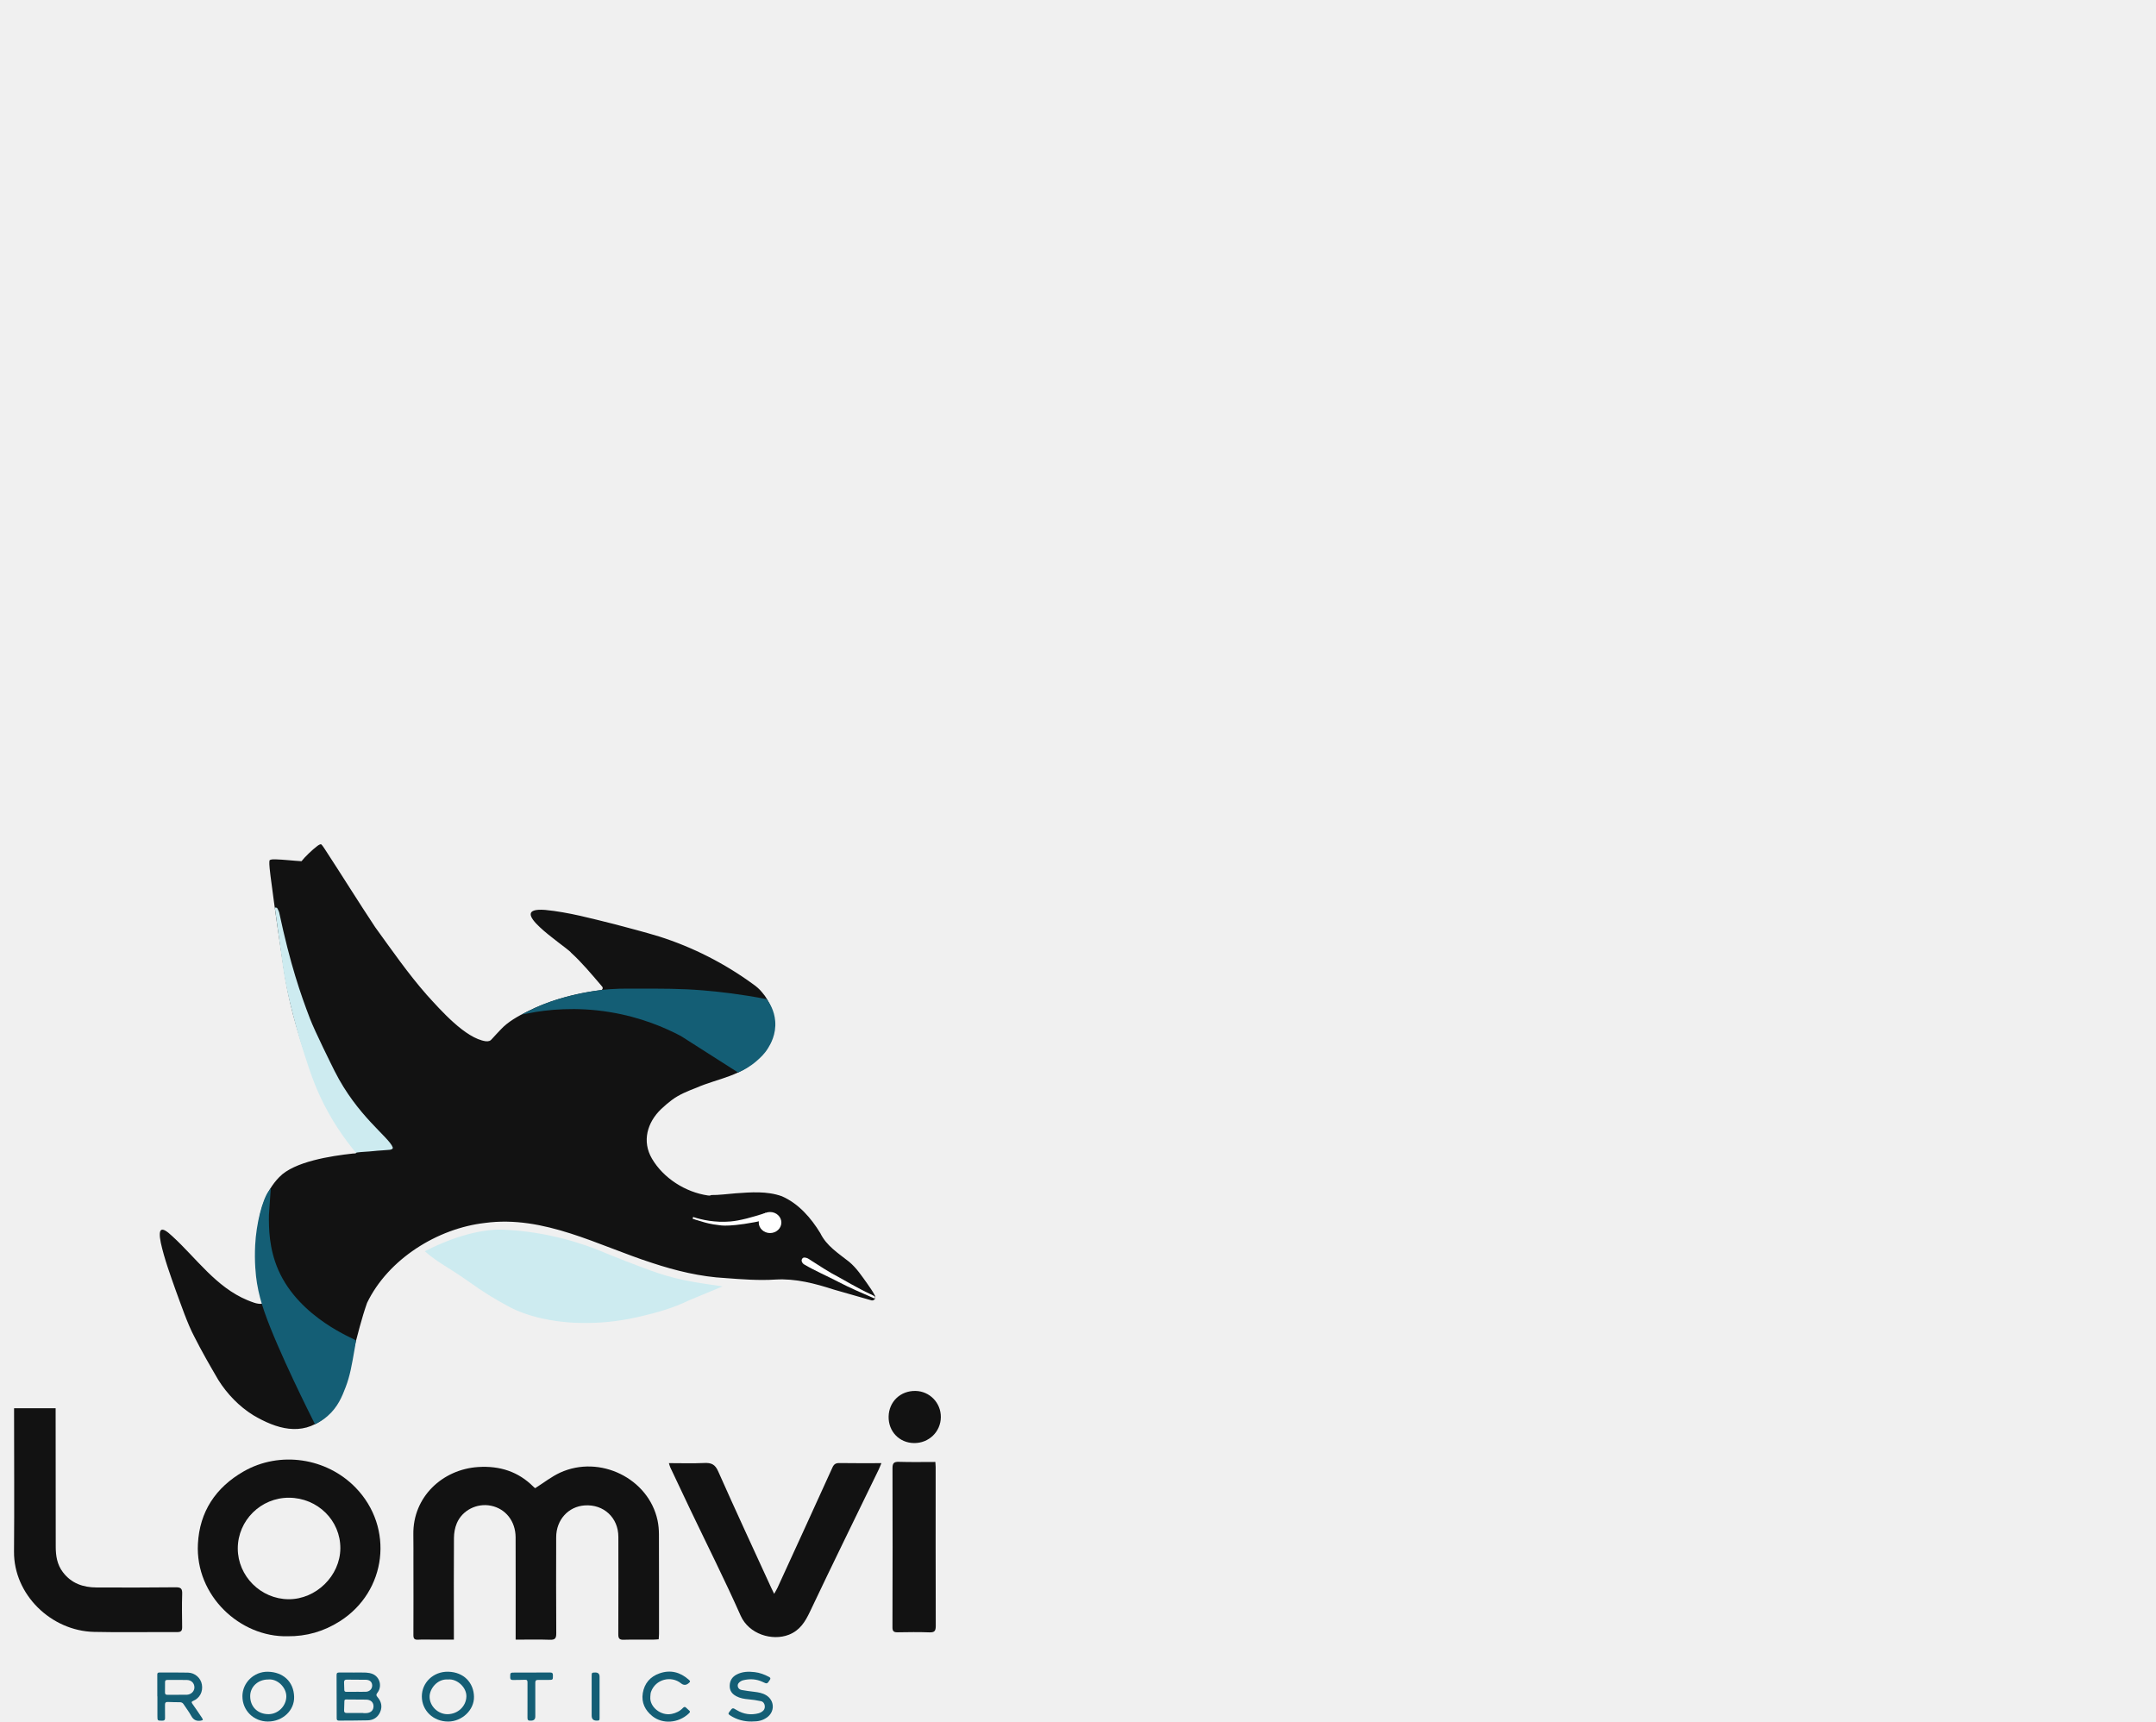
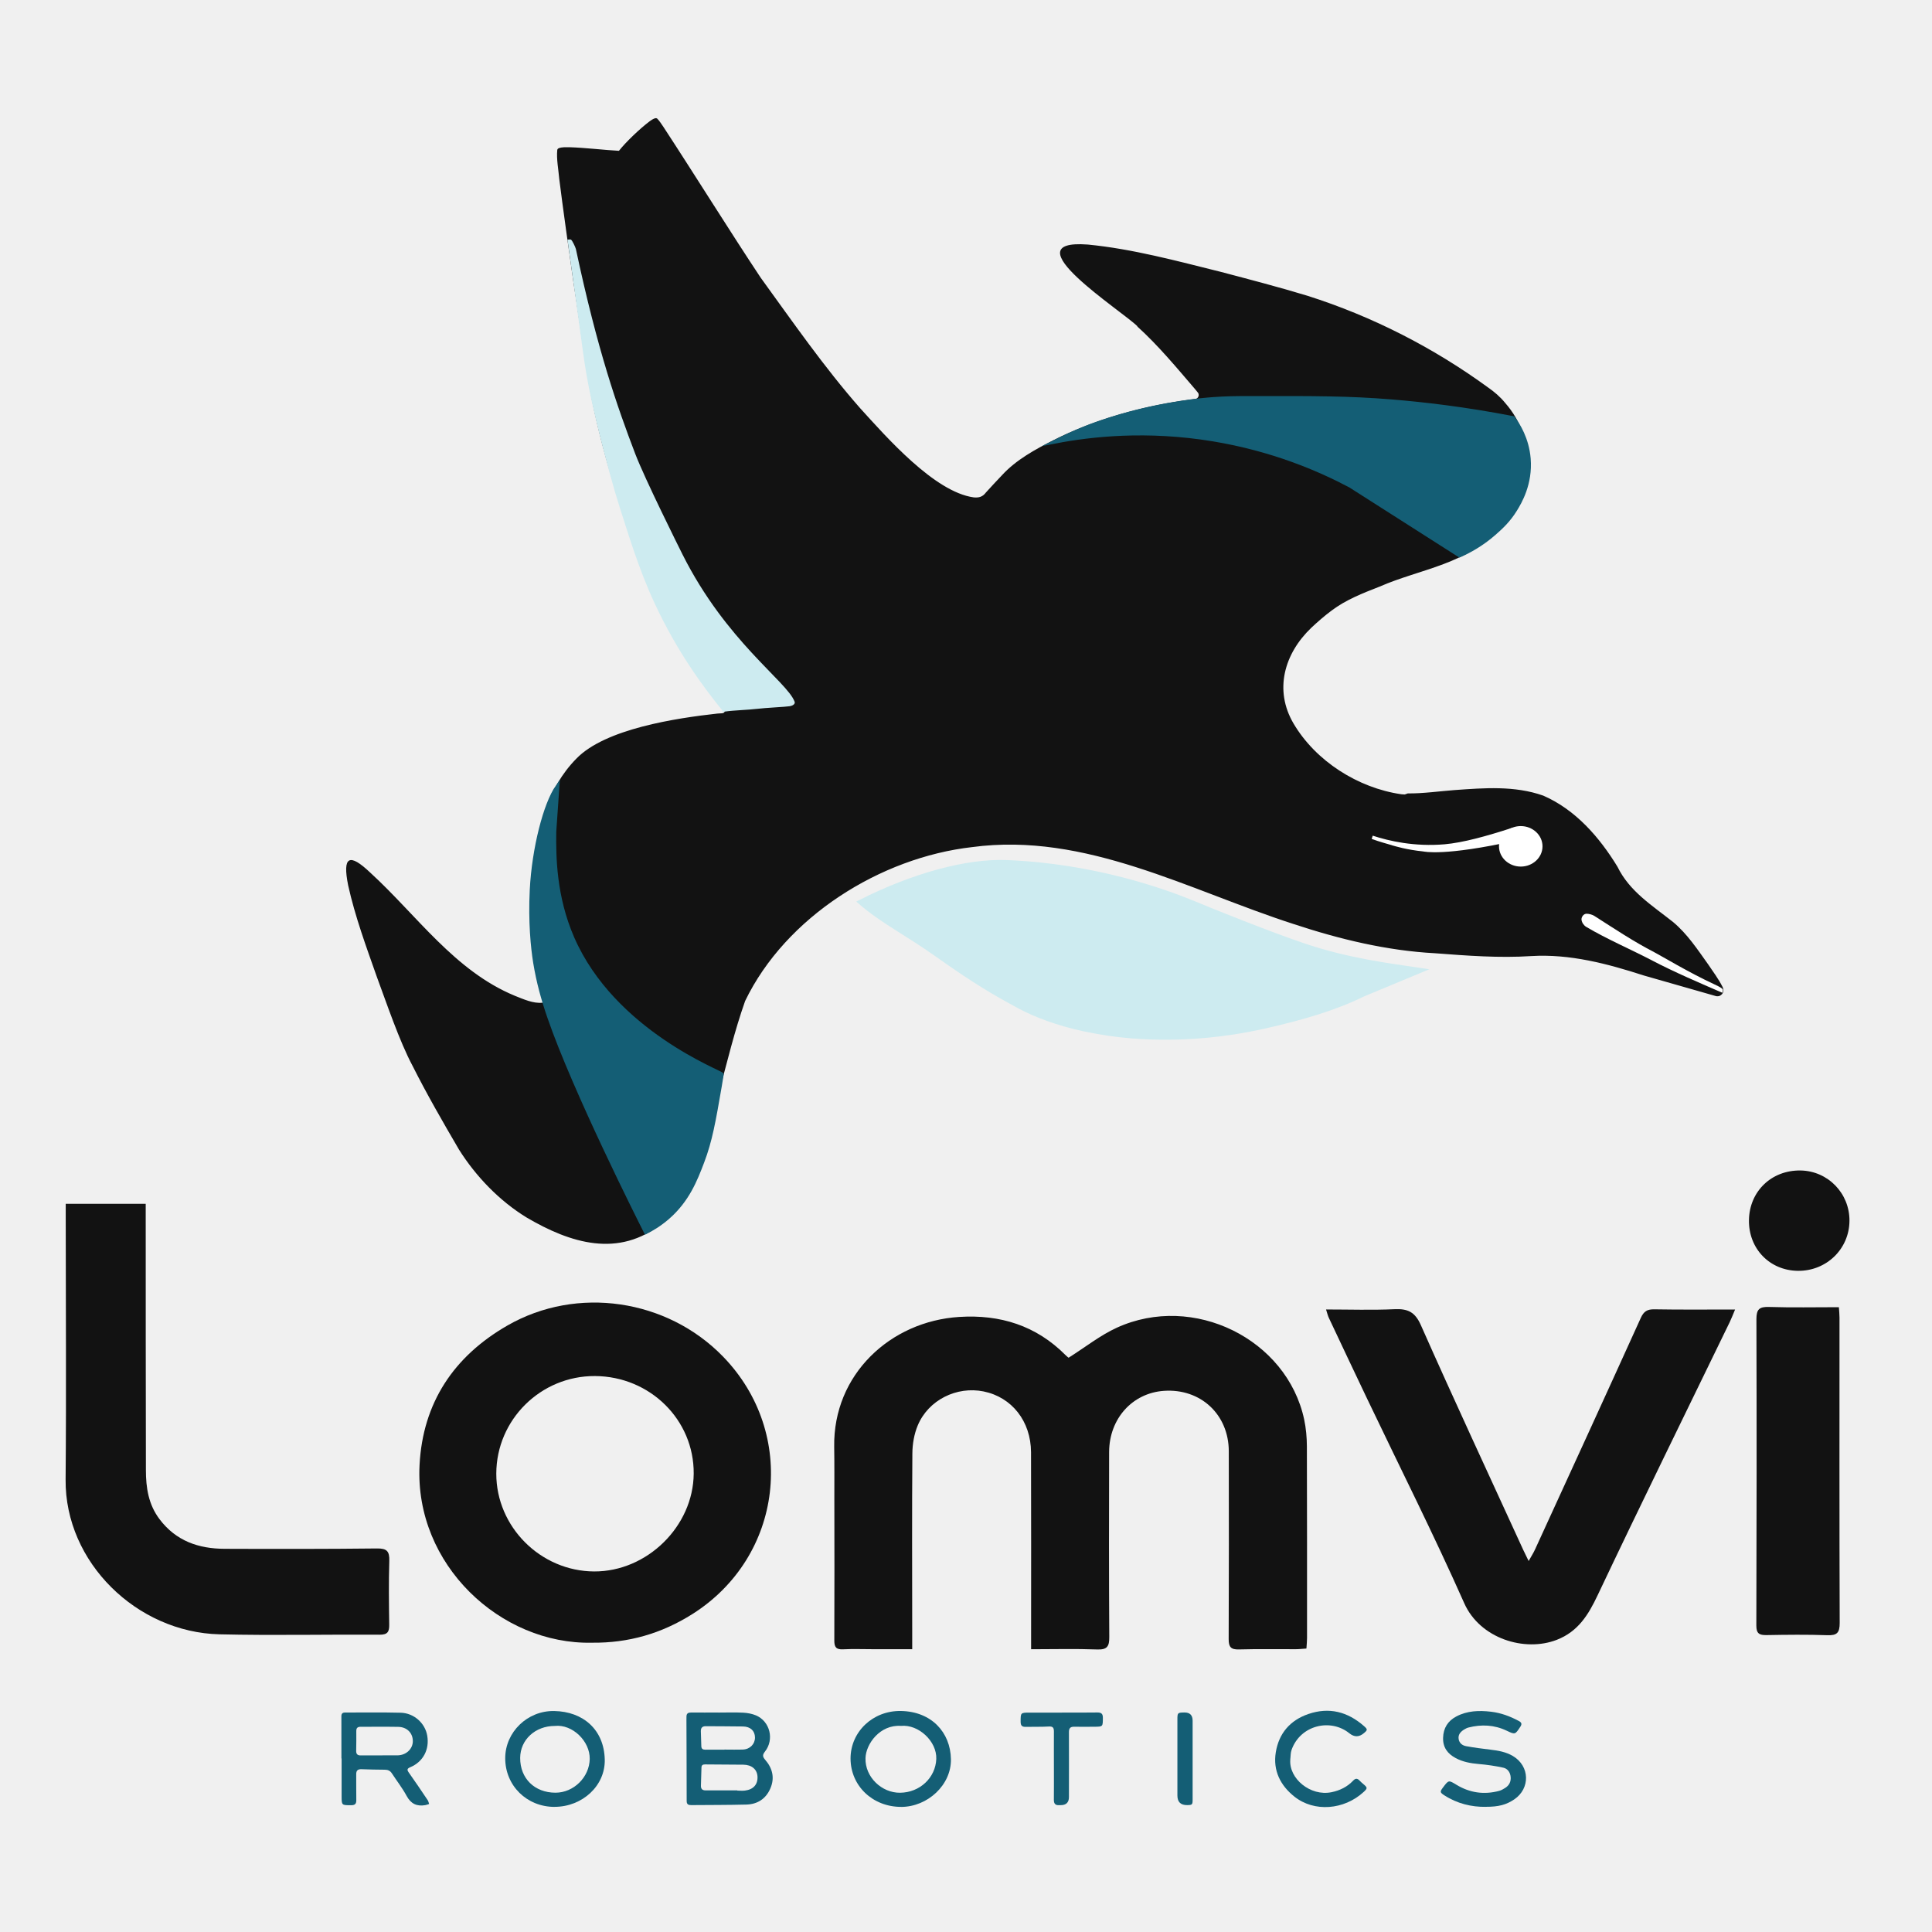
- <svg xmlns="http://www.w3.org/2000/svg" viewBox="0 0 1073.92 857.67">
+ <svg xmlns="http://www.w3.org/2000/svg" viewBox="-10 390 500 500">
  <defs>
    <style>
      .cls-1 {
        stroke: #145e75;
      }

      .cls-1, .cls-2 {
        stroke-miterlimit: 10;
      }

      .cls-1, .cls-3 {
        fill: #145e75;
      }

      .cls-4 {
        fill: #fff;
      }

      .cls-5 {
        fill: #121212;
      }

      .cls-2 {
        fill: #cdebf0;
        stroke: #cdebf0;
      }
    </style>
  </defs>
  <g id="black_x5F_logo">
    <g id="body_x5F_final">
      <g>
        <path class="cls-5" d="M284.69,474.07c3.87,3.27,12.17,12.81,15.76,17.18.77.93.2,2.35-.99,2.5-11.7,1.42-20.94,4.2-27.31,6.56,0,0-13.04,4.82-20.17,10.81-1.24,1.04-4.66,4.76-6.83,7.15-.5.55-1.17.88-1.9.93-.41.03-.9.04-1.41,0-13.79-1.34-38.8-34.54-38.8-34.54-4.59-6.09-10.23-13.72-16.57-22.64-.01-.02-.02-.03-.03-.05l-13.26-20.4s-12.79-20.56-13.35-20.53c-1.51.06-9.07,7.71-9.27,8.31-.19.56-14.23-1.52-15.78-.54-.51.32.7,9.43.7,9.43.8,5.34,1.09,9.94,5.66,39.65.41,2.68,2.35,21.93,11.43,47.43,4.49,12.61,6.98,20.11,12.27,28.56,3.44,5.5,9.57,14.89,12.99,19.45.5.67.05,1.63-.78,1.67-6.36.33-17.27,2.49-20.3,3.38-6.47,1.89-12.05,3.46-16.37,7.41-2.08,1.9-3.48,3.85-4.26,4.96-.87,1.23-4.14,6.01-5.83,13.2-.59,2.51-1.23,5.33-1.71,10.65-.26,2.96-.62,5.31-.62,7.01-.01,5.72-.59,12.28,1.55,20.07,1.28,4.68,2.27,6.74,1.43,7.94-1.21,1.71-15.11-3.03-26.67-14.58-7.93-7.91-21.09-22.72-23.42-22.1-3.8,1,6.25,27.5,11.93,42.87,3.37,9.13,11.3,22.77,16.39,31.45,0,0,0,.01,0,.02,0,.01.02.02.02.03,3.21,5.09,10.69,15.3,24.13,20.9,5.25,2.19,10.5,4.09,16.72,3.03,15.86-2.69,20.69-17.96,23.29-29.42.28-1.23,5.88-23.68,8.7-31.86,3.97-11.52,28.9-43.4,72.94-41.88,16.44.57,33.49,6.78,43.34,10.37,7.53,2.74,13.68,5.53,28.82,10.29,13.89,4.37,25.51,6.34,38.44,7.09,7.91.46,11.92.3,17.5.05,8.16-.36,11.16-.05,12.58.14,10.33,1.41,19.7,4.77,20,4.86.03,0,18.84,5.46,18.84,5.46.85.18-7.43-11.62-9.57-13.91-5.51-5.92-8.94-6.05-14.82-13.37-2.67-3.33-1.42-2.89-5.41-8.45-7.39-10.3-14.87-13.59-16.8-14.06-7.6-1.87-8.27-1.74-17.59-1.36-5.01.14-9.98.95-14.99.99-13.06.11-33.16-12.81-33.67-27.94-.3-8.69,6.29-15.12,8.07-16.75,7.12-6.53,10.41-7.45,20.09-11.27,7.39-2.92,18.07-5.23,24.05-10.21,1.5-1.25,3.83-3.93,3.83-3.93,1.23-1.14,6.81-6.59,7.27-15.4.58-11.12-7.47-18.04-8.36-18.78-9.75-7.29-24.43-16.64-44.07-23.5-4.91-1.72-8.57-2.72-15.9-4.72-40.96-11.17-50.73-11.1-51.63-8.72-1.4,3.69,11.41,12.09,19.72,19.1Z" />
        <path class="cls-5" d="M285.02,473.68c5.51,4.98,10.3,10.79,15.12,16.41,0,0,.65.78.65.78.93,1.01.5,2.85-.87,3.26-.7.2-1.42.19-2.09.31-14.58,2.03-29.05,6.38-41.61,14.19-3.48,2.06-6.22,4.99-8.92,7.97-.92.89-1.88,2.42-3.11,2.86-9.91,2.06-26-16.31-32.27-23.26-9.31-10.61-17.47-22.4-25.74-33.81-7.84-11.81-17.45-27.26-25.2-39.11-.45-.65-.88-1.31-1.37-1.87-.02-.03,0,.03.19.06.05,0-.14.04-.25.11-.26.13-.53.31-.79.5-2.63,2-5.05,4.4-7.3,6.83-.31.36-.34.39-.62.78-.29.22-.63.17-.85.19-4.25-.15-8.4-.81-12.62-.9-.8,0-1.6-.04-2.32.17-.01,0-.02,0-.02.01.01-.01-.06.04.04-.03.1-.11.06-.1.07-.09-.08,2.7.44,6.39.78,9.12,1.41,11.29,3.51,25.45,5.21,36.78,1.61,12.26,3.88,24.44,7.37,36.32,3.59,11.79,7.5,23.61,12.55,34.86,3.58,7.41,8.42,14.16,12.93,21.03,1.3,1.91,2.62,3.83,4,5.68,1.12,1.29.11,2.71-1.43,2.59-8.95.8-17.87,2.43-26.37,5.38-8.24,2.48-13.79,8.51-17.17,16.25-2.49,5.62-3.54,11.8-4.08,17.91-.85,8.16-1.23,16.48.44,24.54.44,2,1.05,3.96,1.63,5.94.27,1.38,1.18,3.11.16,4.47-.61.56-1.52.39-2.19.34-6.18-1.21-11.67-4.55-16.79-8.06-10.09-7.28-17.56-17.49-26.76-25.76-1.14-1.01-2.27-2.05-3.57-2.82-.41-.23-.9-.44-1.03-.26-.23.15-.36.65-.4,1.11-.09,1.49.2,3.01.49,4.49.85,4.01,2.09,7.95,3.36,11.87,2.2,6.87,5.82,16.45,8.32,23.31,4.29,11.61,10.79,22.22,16.95,32.92,4.24,6.71,10.26,13.06,17.23,17.3,6.92,3.93,14.99,7.74,23.12,6.46,8.26-1.17,14.83-7.18,18.26-14.59,3.64-7.37,4.82-15.67,7.05-23.62,2.15-8.01,4.04-16.06,6.82-23.89,3.39-7.67,8.95-14.1,14.99-19.8,18.32-17.17,44.7-24.58,69.36-20.29,16.44,2.59,31.89,8.96,47.43,14.61,15.46,5.58,31.43,9.77,47.84,11.18,11.4,1.29,22.74-1.19,34.18,0,6.89.99,13.64,2.72,20.2,4.96.06.02.2.06.32.1l.74.22,5.94,1.75s11.89,3.49,11.89,3.49l-.11-.03c-.37-.04-.82-.13-1.45.55-.32.4-.28.88-.29.89.02.26.03.24.05.3,0,.03,0,0-.02-.03-2.76-4.68-6.02-9.35-9.52-13.49-3.91-4.24-9.43-6.95-13.12-11.54-1.54-1.76-3.09-3.82-4.08-5.99-4.22-7.15-10.04-14.09-17.74-17.59-2.64-.89-5.52-1.49-8.21-1.83-6.52-.42-14.18.24-20.76.75-1.78.1-3.54.23-5.33.12-.3-.05-.59-.31-.88-.38-2.65-.25-5.28-.84-7.78-1.72-18.53-6.56-34.36-26.18-16.95-43.13,3.41-3.24,7.16-6.21,11.47-8.14,2.13-1,4.31-1.84,6.48-2.69,6.42-2.7,13.31-4.42,19.69-7.13,4.33-1.73,8.04-4.4,10.98-8.04,8.87-8.2,9.59-21.88,1.53-30.95-1.23-1.49-2.64-2.72-4.24-3.82-14.1-10.27-29.86-18.3-46.49-23.57-14.9-4.35-29.96-8.37-45.17-11.48-3.81-.73-7.64-1.41-11.47-1.71-1.78-.11-3.89-.26-5.51.39-4.28,2.47,16.76,16.58,19.06,19.03h0ZM284.37,474.45c-3.93-3.96-33.33-22.7-12.84-21.16,11.67,1.14,23,4.24,34.34,7.05,7.53,1.99,15.05,3.94,22.52,6.21,16.74,5.32,32.56,13.4,46.74,23.74,1.6,1.11,3.15,2.43,4.39,3.97,8.39,9.49,7.61,23.65-1.52,32.14-7.56,9.59-20.5,10.8-31.02,15.44-4.31,1.68-8.64,3.37-12.35,6.16-1.84,1.37-3.6,2.9-5.27,4.47-6.99,6.69-9.68,16.09-4.61,24.75,5.75,9.77,16.72,16.71,27.89,18.33.28.03.57.06.85.06.29-.03.58-.22.86-.28,3.58.08,8.57-.6,12.09-.86,7.7-.55,15.55-1.18,22.96,1.44,8.33,3.62,14.55,10.77,19.2,18.4,3.11,6.39,8.96,10,14.38,14.3,3.71,3.09,6.35,7.14,9.12,11.01,1.27,1.88,2.63,3.7,3.67,5.74.04.09.09.21.15.37.03.13.07.18.09.51,0,.05.03.57-.31.99-.66.71-1.14.62-1.55.58-4.85-1.4-14.12-4.02-18.75-5.36-9.4-3.04-19.12-5.62-29.09-5.02-8.28.54-16.65-.1-24.91-.73-12.48-.66-24.76-3.64-36.58-7.55-27.07-8.72-53.89-23.87-83.24-19.92-23.74,2.7-48.22,18.04-58.74,39.82-2.74,7.74-4.67,15.83-6.8,23.77-3.24,11.78-4.75,25.37-14.67,33.75-11.24,9.09-23.76,5.18-35.1-1.49-7.09-4.34-13.16-10.7-17.49-17.58-4.17-7.13-8.31-14.3-12.03-21.7-3.37-6.31-6.71-16.22-9.23-23.01-2.75-7.8-5.62-15.57-7.42-23.67-1.5-7.51.26-8.49,5.78-3.23,12.05,11.04,21.79,25.37,37.34,31.81,2.25.88,4.76,2.06,7.16,1.8.26-.02.41-.51.43-.93.01-.92-.32-1.93-.59-2.9-1.23-3.94-2.28-8.02-2.58-12.16-.4-6.21-.26-12.46.46-18.61.79-10.29,3.6-20.98,11.03-28.53,7.46-7.78,25.92-10.52,36.52-11.7,0,0,.78-.05.78-.05.62,0,1.22-.09,1.13-.8-1.33-2.08-2.97-4.12-4.32-6.22-4.54-6.91-9.38-13.66-13-21.13-1.79-3.74-3.3-7.61-4.71-11.49-5.77-15.48-10.75-31.33-13.48-47.66-1.19-7.24-2.51-17.2-3.68-24.5-1.12-7.83-2.71-19.1-3.64-26.55-.19-2.33-.75-5.09-.51-7.47.03-.07.02-.14.17-.31.13-.11.1-.07.15-.1.03-.02.06-.04.09-.04.88-.33,1.82-.23,2.69-.25,4.11.12,9.2.74,12.86.93,1.7-2.16,5.23-5.59,8-7.68.36-.25.76-.53,1.2-.69.11-.04.19-.07.42-.08.22.04.29.12.29.12.62.62,1.06,1.38,1.56,2.08,7.75,11.83,17.37,27.28,25.21,39.08,8.26,11.39,16.43,23.18,25.7,33.73,6.79,7.47,19.27,21.74,29.43,23.13,1.36.13,2.32-.13,3.17-1.27,1.32-1.42,2.78-3.06,4.14-4.45,3.68-4.02,8.63-6.7,13.44-9.14,9.71-4.84,20.2-7.96,30.87-9.77,1.66-.29,3.35-.52,5.02-.74.31-.05.73-.08.9-.14.68-.2.94-1.17.41-1.7,0,0-.64-.78-.64-.78-4.76-5.55-9.59-11.38-15.01-16.28h0Z" />
      </g>
    </g>
    <g id="wing_x5F_color">
      <path class="cls-1" d="M263.1,504.28c9.25-1.78,23.64-3.39,40.83-.56,15.48,2.55,27.56,7.77,35.51,11.98,9.43,6.01,18.86,12.02,28.29,18.04,2.31-1.01,5.62-2.75,8.99-5.71,1.65-1.46,3.67-3.25,5.46-6.18,1.15-1.87,3.99-6.65,3.46-13.14-.42-5.14-2.75-8.8-4.02-10.51-12.59-2.44-23.33-3.66-31.49-4.33-11.09-.9-19.55-.89-36.48-.87-3.98,0-6.45.04-9.66.27-2.46.18-12.19.96-24.06,4.41-4.4,1.28-7.41,2.43-8.64,2.91-3.27,1.29-6.02,2.59-8.19,3.69Z" />
      <path class="cls-1" d="M127.6,620.33c-.41,8.22.25,14.88.89,18.81.82,4.99,2.04,9.43,3.67,14.15,6.63,19.19,23.48,52.62,24.98,55.58,1.45-.72,3.52-1.91,5.68-3.79,5.08-4.43,7.14-9.64,8.93-14.35,2.1-5.51,2.97-10.53,4.54-19.61.33-1.92.48-2.88.5-3.05.08-.49-27.98-10.81-38.64-35.27-4.66-10.69-4.78-21.01-4.69-27.58l.81-11.66c-3.15,4.47-6.13,16.03-6.67,26.77Z" />
    </g>
    <g id="backbelly">
      <path class="cls-2" d="M177.42,573.67c2.67-.37,6.19-.44,8.45-.72.01,0,.02,0,.02,0,2.18-.27,7.41-.51,8.37-.67.58-.1.98-.33.92-.5-1.89-5.04-17.68-15.54-28.97-38.02-1.06-2.11-9.81-19.68-12.28-26.14-4.66-12.21-9.76-26.73-15.38-53.07-.08-.36-.94-2.19-1.13-2.15.38,2.83,2.6,18.56,3.98,28.77.22,1.65.46,3.2.71,4.71.2,1.22,1.02,6.09,2.66,12.88,2.28,9.48,4.83,18.54,6.04,22.24,1.97,6.03,4.82,15.89,9.19,25.2,5.56,11.87,11.93,20.72,17.42,27.45Z" />
    </g>
    <g id="mouth">
      <path class="cls-4" d="M435.73,646.92c-5.67-2.45-12.59-5.42-18.07-8.3-5.41-2.84-11.76-5.55-17.14-8.74-.59-.35-1.11-1.06-1.22-1.8-.05-.32.05-.65.22-.93l.06-.09c.23-.35.6-.58,1.02-.59.7,0,1.57.28,2,.56,5.25,3.35,10.14,6.63,15.59,9.44,1.72.89,8.89,5.22,15.45,8.26.18.08,1.78.79,2.21,1.28.01.12.04.28.02.46-.02.18-.09.33-.13.44Z" />
    </g>
    <g id="belly">
      <path class="cls-2" d="M299.19,623.78c-7.76-3.25-26.17-9.84-48.81-10.7-10.08-.38-23.92,3.27-37.9,10.36,5.66,4.94,12.21,8.21,19.51,13.37,10.77,7.66,15.71,10.43,22.03,13.84,3.87,2.09,9.84,4.33,16.32,5.72,9.12,1.96,16.21,2.23,22.08,2.2,4.63-.02,13.67-.35,24.8-2.86,9.99-2.25,18.26-4.7,25.61-8.3l15.23-6.34c-8.82-1.31-18.99-2.55-30.35-6.35-8.88-2.96-24.72-9.35-28.52-10.95Z" />
    </g>
    <g id="eye">
      <g>
        <ellipse class="cls-4" cx="383.57" cy="609.03" rx="5.19" ry="4.8" />
        <path class="cls-4" d="M383.57,614.27c-3.1,0-5.63-2.35-5.63-5.24s2.52-5.24,5.63-5.24,5.63,2.35,5.63,5.24-2.52,5.24-5.63,5.24ZM383.57,604.68c-2.62,0-4.75,1.95-4.75,4.35s2.13,4.35,4.75,4.35,4.75-1.95,4.75-4.35-2.13-4.35-4.75-4.35Z" />
      </g>
      <path class="cls-4" d="M350.21,608.74c-3.76-1.07-4.32-1.32-5.22-1.63l.27-.84c4.21,1.39,10.85,2.9,18.61,2.23,4.7-.41,10.86-2.09,17.58-4.3l.9,3.33c-18.62,4.14-23.79,2.85-24.04,2.82-4.34-.45-7.14-1.33-8.11-1.6Z" />
    </g>
  </g>
  <g id="lomvi">
    <g id="Tx0kSR.tif">
      <g>
        <path class="cls-5" d="M256.85,816.81c0-1.46,0-2.53,0-3.59,0-15.79.03-31.58-.02-47.37-.03-8.04-4.97-14.27-12.29-15.75-6.96-1.4-14.26,2.21-17.02,8.78-.94,2.23-1.38,4.82-1.4,7.25-.12,15.12-.05,30.25-.04,45.38,0,1.64,0,3.29,0,5.3-3.58,0-6.88,0-10.17,0-2.58,0-5.16-.1-7.74.03-1.79.09-2.26-.58-2.25-2.29.06-12.22.02-24.43.01-36.65,0-4.49.03-8.98-.04-13.46-.3-18.72,14.53-32.5,32.37-33.62,10.58-.67,19.9,2.23,27.5,9.88.29.29.62.56.95.81.12.09.31.11-.24-.08,4.44-2.8,8.25-5.85,12.56-7.82,19.8-9.04,44.03,2.92,48.49,23.76.48,2.26.69,4.62.7,6.93.06,16.54.04,33.08.04,49.62,0,.82-.09,1.64-.16,2.72-.97.06-1.84.17-2.71.17-4.91.02-9.82-.08-14.73.06-2.08.06-2.69-.6-2.68-2.67.07-16.21.06-32.41.03-48.62-.02-9.54-7.32-16.29-16.8-15.63-8.15.57-14.14,7.19-14.17,15.82-.04,15.96-.06,31.91.04,47.87.02,2.45-.54,3.34-3.16,3.24-5.55-.21-11.12-.06-17.07-.06Z" />
        <path class="cls-5" d="M143.21,815.13c-23.61.53-45.94-20.17-44.63-45.97.82-16.11,8.87-28.15,22.74-36.12,18.02-10.35,41.33-6.86,55.8,8.04,19.35,19.93,15.57,51.76-7.9,66.62-8.02,5.08-16.61,7.53-26.01,7.43ZM118.44,771.38c-.02,13.77,11.47,25.25,25.33,25.31,13.71.05,25.66-11.7,25.76-25.32.1-13.91-11.29-25.16-25.54-25.25-14.03-.08-25.53,11.29-25.55,25.26Z" />
        <path class="cls-5" d="M333.18,728.89c6.09,0,11.9.2,17.68-.07,3.46-.16,5.34.68,6.87,4.15,8.62,19.44,17.59,38.73,26.45,58.07.38.82.79,1.63,1.43,2.95.7-1.26,1.26-2.1,1.67-3.02,9.14-19.95,18.29-39.89,27.35-59.88.77-1.71,1.68-2.28,3.54-2.24,6.8.12,13.61.05,20.87.05-.56,1.32-.92,2.29-1.37,3.22-11.43,23.56-22.99,47.06-34.2,70.72-2.42,5.12-5.07,9.4-10.56,11.54-8.33,3.24-19.9-.31-23.97-9.48-7.92-17.84-16.72-35.29-25.13-52.91-3.33-6.97-6.62-13.97-9.92-20.96-.27-.57-.4-1.2-.71-2.14Z" />
        <path class="cls-5" d="M7,701.55h20.71c0,1.06,0,1.95,0,2.84.01,22.02,0,44.04.05,66.07,0,4.54.65,8.9,3.54,12.72,4.25,5.63,10.11,7.63,16.82,7.65,13.15.05,26.3.06,39.45-.09,2.6-.03,3.25.76,3.18,3.23-.17,5.48-.1,10.97-.02,16.45.03,1.83-.37,2.66-2.48,2.64-13.81-.09-27.64.23-41.44-.1-21.37-.51-40.01-18.61-39.83-40.02.2-22.85.03-45.71.03-68.56,0-.9,0-1.79,0-2.84Z" />
        <path class="cls-5" d="M465.9,728.29c.07,1.07.16,1.88.16,2.69,0,26.35-.04,52.7.05,79.04,0,2.55-.69,3.26-3.21,3.17-5.24-.19-10.49-.12-15.73-.03-1.85.03-2.64-.39-2.63-2.47.08-26.43.1-52.86.02-79.29,0-2.53.72-3.24,3.24-3.16,5.96.19,11.94.06,18.1.06Z" />
        <path class="cls-5" d="M455.3,718.89c-7.33-.08-12.8-5.76-12.67-13.16.13-7.44,5.86-12.93,13.36-12.81,7.09.12,12.71,5.92,12.65,13.05-.06,7.28-5.97,13-13.34,12.92Z" />
      </g>
    </g>
  </g>
  <g id="robotics">
    <g id="ThKbMi.tif">
      <g>
        <path class="cls-3" d="M175.89,833.21c2.15,0,4.31-.08,6.46.03,1.11.06,2.27.27,3.29.7,3.64,1.54,4.8,6.24,2.33,9.37-.66.84-.64,1.32.05,2.11,1.89,2.17,2.53,4.68,1.36,7.4-1.16,2.7-3.33,4.13-6.25,4.2-4.74.12-9.49.1-14.23.14-.7,0-1.18-.15-1.19-1.03,0-7.01-.04-14.02-.06-21.03,0-.29.01-.58.01-.87,0-.82.48-1.04,1.21-1.03,2.34.02,4.67,0,7.01,0h0ZM180.82,853.34v.07c.66,0,1.32.07,1.97-.01,2.19-.27,3.35-1.59,3.25-3.62-.09-1.86-1.5-3.06-3.66-3.08-3.31-.03-6.62-.03-9.93-.07-.6,0-.9.21-.91.8-.05,1.56-.09,3.12-.14,4.68-.03.87.37,1.25,1.25,1.24,2.73-.02,5.46,0,8.18,0ZM177.47,842.81s0-.01,0-.02c1.6,0,3.21.05,4.81-.01,1.84-.08,3.13-1.44,3.11-3.14-.03-1.69-1.16-2.79-3.09-2.83-3.21-.06-6.41-.03-9.62-.07-.96-.01-1.32.45-1.3,1.33.04,1.27.1,2.54.12,3.81.01.71.37.94,1.04.94,1.64-.02,3.28,0,4.92,0Z" />
        <path class="cls-3" d="M78.36,845.08c0-3.63.01-7.27-.01-10.9,0-.73.31-.98.98-.98,4.78.01,9.56-.07,14.34.05,3.46.08,6.35,2.69,6.9,5.95.61,3.58-1.07,6.76-4.38,8.15-.88.37-.89.69-.37,1.42,1.67,2.34,3.26,4.73,4.87,7.12.19.28.25.65.37.98-.33.1-.66.24-1,.3-2.18.37-3.72-.34-4.82-2.38-1.1-2.04-2.55-3.89-3.82-5.84-.44-.68-1.02-.95-1.83-.95-2.01,0-4.01-.06-6.02-.13-.97-.04-1.4.34-1.38,1.33.03,2.22-.03,4.43.02,6.65.02,1-.35,1.34-1.34,1.34-2.45,0-2.46.04-2.46-2.4,0-3.23,0-6.47,0-9.7-.01,0-.03,0-.04,0ZM88.27,844.29h0c.77-.01,1.53-.01,2.3-.01.8,0,1.61.02,2.41,0,2.18-.07,3.86-1.69,3.86-3.67,0-2.11-1.51-3.66-3.78-3.7-3.24-.06-6.49,0-9.73-.02-.79,0-1.13.31-1.12,1.1.02,1.71,0,3.42-.03,5.12-.02.83.33,1.2,1.16,1.19,1.64-.02,3.28,0,4.93,0Z" />
        <path class="cls-3" d="M133.52,857.62c-7.2,0-12.78-5.51-12.77-12.61.01-6.72,5.73-12.34,12.7-12.2,7.45.14,12.87,4.8,13.06,12.54.17,6.78-5.78,12.26-13,12.26ZM133.61,836.67c-5.08-.01-8.97,3.57-8.99,8.28-.02,5.3,3.72,8.99,9.13,9,4.75,0,8.78-4.04,8.87-8.72.09-4.62-4.49-9.05-9.01-8.56Z" />
        <path class="cls-3" d="M223.22,857.62c-7.38.01-13.09-5.45-13.1-12.52,0-6.9,5.76-12.44,13.07-12.3,7.89.15,12.78,5.54,12.91,12.46.13,6.64-5.99,12.35-12.89,12.37ZM223.16,836.66c-5.42-.38-9.07,4.67-9.17,8.35-.14,4.91,4.22,9,8.94,8.95,5.14-.05,9.19-3.9,9.38-8.74.18-4.56-4.59-9.02-9.15-8.56Z" />
        <path class="cls-3" d="M374.47,857.61c-3.62.05-7.33-.82-10.69-2.99-1.1-.71-1.16-.92-.39-1.95.02-.03.05-.06.07-.09,1.47-1.95,1.44-1.91,3.49-.67,3.45,2.09,7.15,2.61,11.05,1.56.55-.15,1.07-.46,1.56-.77,1.01-.64,1.49-1.6,1.4-2.78-.09-1.2-.77-2.19-1.89-2.44-2.08-.46-4.22-.77-6.35-.95-2.1-.18-4.12-.54-5.99-1.54-2.1-1.12-3.33-2.76-3.26-5.24.07-2.53,1.23-4.38,3.44-5.54,2.83-1.49,5.86-1.58,8.96-1.22,2.58.3,4.95,1.19,7.22,2.41.71.38.83.78.38,1.47-1.36,2.06-1.35,2.08-3.55,1.03-3.2-1.52-6.52-1.68-9.91-.81-.41.11-.81.33-1.18.56-.87.57-1.52,1.3-1.33,2.43.18,1.08.99,1.66,1.95,1.83,2.08.38,4.17.65,6.27.9,2.04.24,4.05.59,5.84,1.66,4.37,2.6,4.52,8.38.31,11.22-2.07,1.39-4.01,1.92-7.4,1.91Z" />
        <path class="cls-3" d="M323.93,845.36c-.42,4.91,5.19,9.59,10.67,8.46,2.18-.45,4.07-1.38,5.59-2.99.58-.61,1.07-.66,1.65-.03.3.32.63.61.96.89,1.14.95,1.15,1.11.1,2.08-5.05,4.64-12.77,5.27-17.9,1.2-3.65-2.89-5.6-6.79-4.82-11.51.8-4.85,3.67-8.24,8.41-9.87,5.41-1.86,10.19-.58,14.4,3.11.99.87.95,1.03-.03,1.85q-1.84,1.56-3.74.03c-4.84-3.94-12.69-2.16-14.97,4.31-.27.77-.22,1.64-.33,2.46Z" />
        <path class="cls-3" d="M264.8,833.21c3.06,0,6.13.03,9.19-.02,1.02-.01,1.44.32,1.43,1.38-.01,2.29.03,2.3-2.24,2.31-1.71,0-3.43.04-5.14,0-1.03-.03-1.41.37-1.4,1.41.03,5.6,0,11.19,0,16.79q0,2.09-2.14,2.09c-.11,0-.22,0-.33,0-1.03.09-1.45-.37-1.43-1.4.03-2.8.01-5.6.01-8.39,0-3.09-.02-6.18,0-9.27,0-.95-.23-1.35-1.31-1.29-2,.12-4.01.04-6.01.09-.94.02-1.28-.34-1.29-1.28,0-2.4-.04-2.4,2.35-2.41,2.77,0,5.54,0,8.32,0h0Z" />
        <path class="cls-3" d="M298.65,845.23c0,3.49,0,6.98,0,10.46,0,1.36-.1,1.45-1.4,1.47q-2.53.03-2.54-2.47c0-6.54,0-13.08,0-19.62,0-1.82.04-1.85,1.8-1.88q2.14-.03,2.14,2.12c0,3.31,0,6.61,0,9.92,0,0,0,0,0,0Z" />
      </g>
    </g>
  </g>
</svg>
